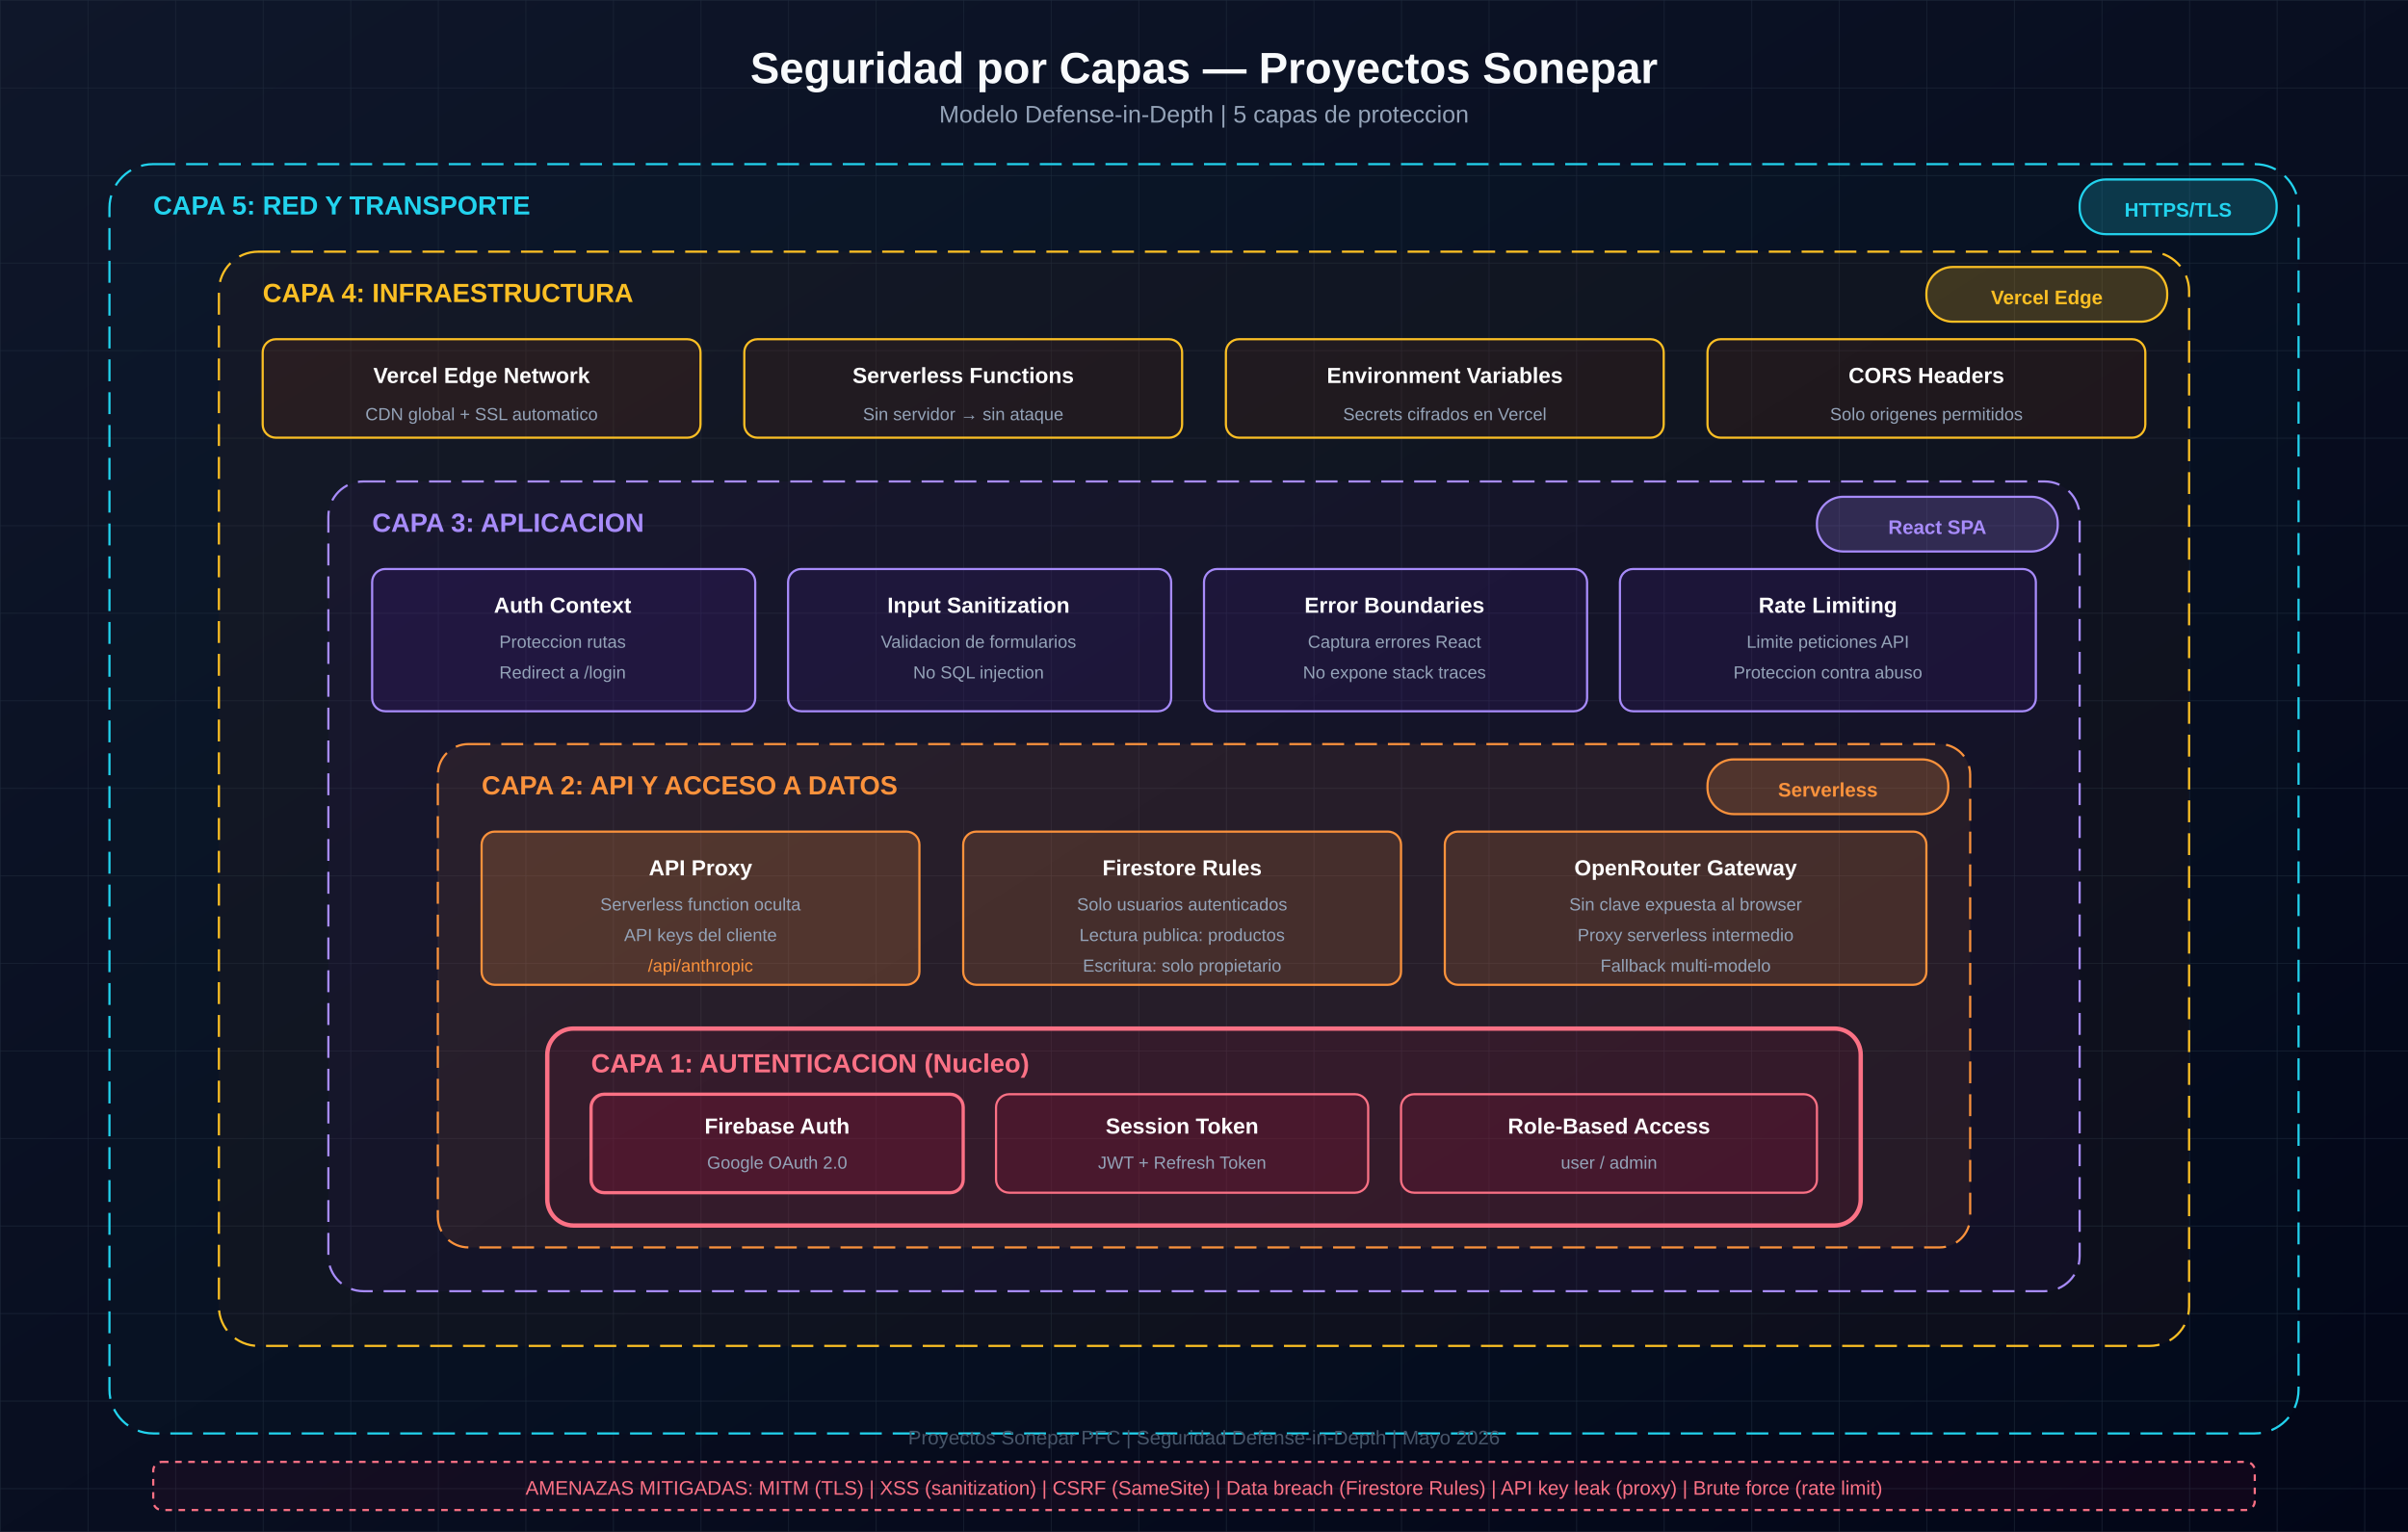
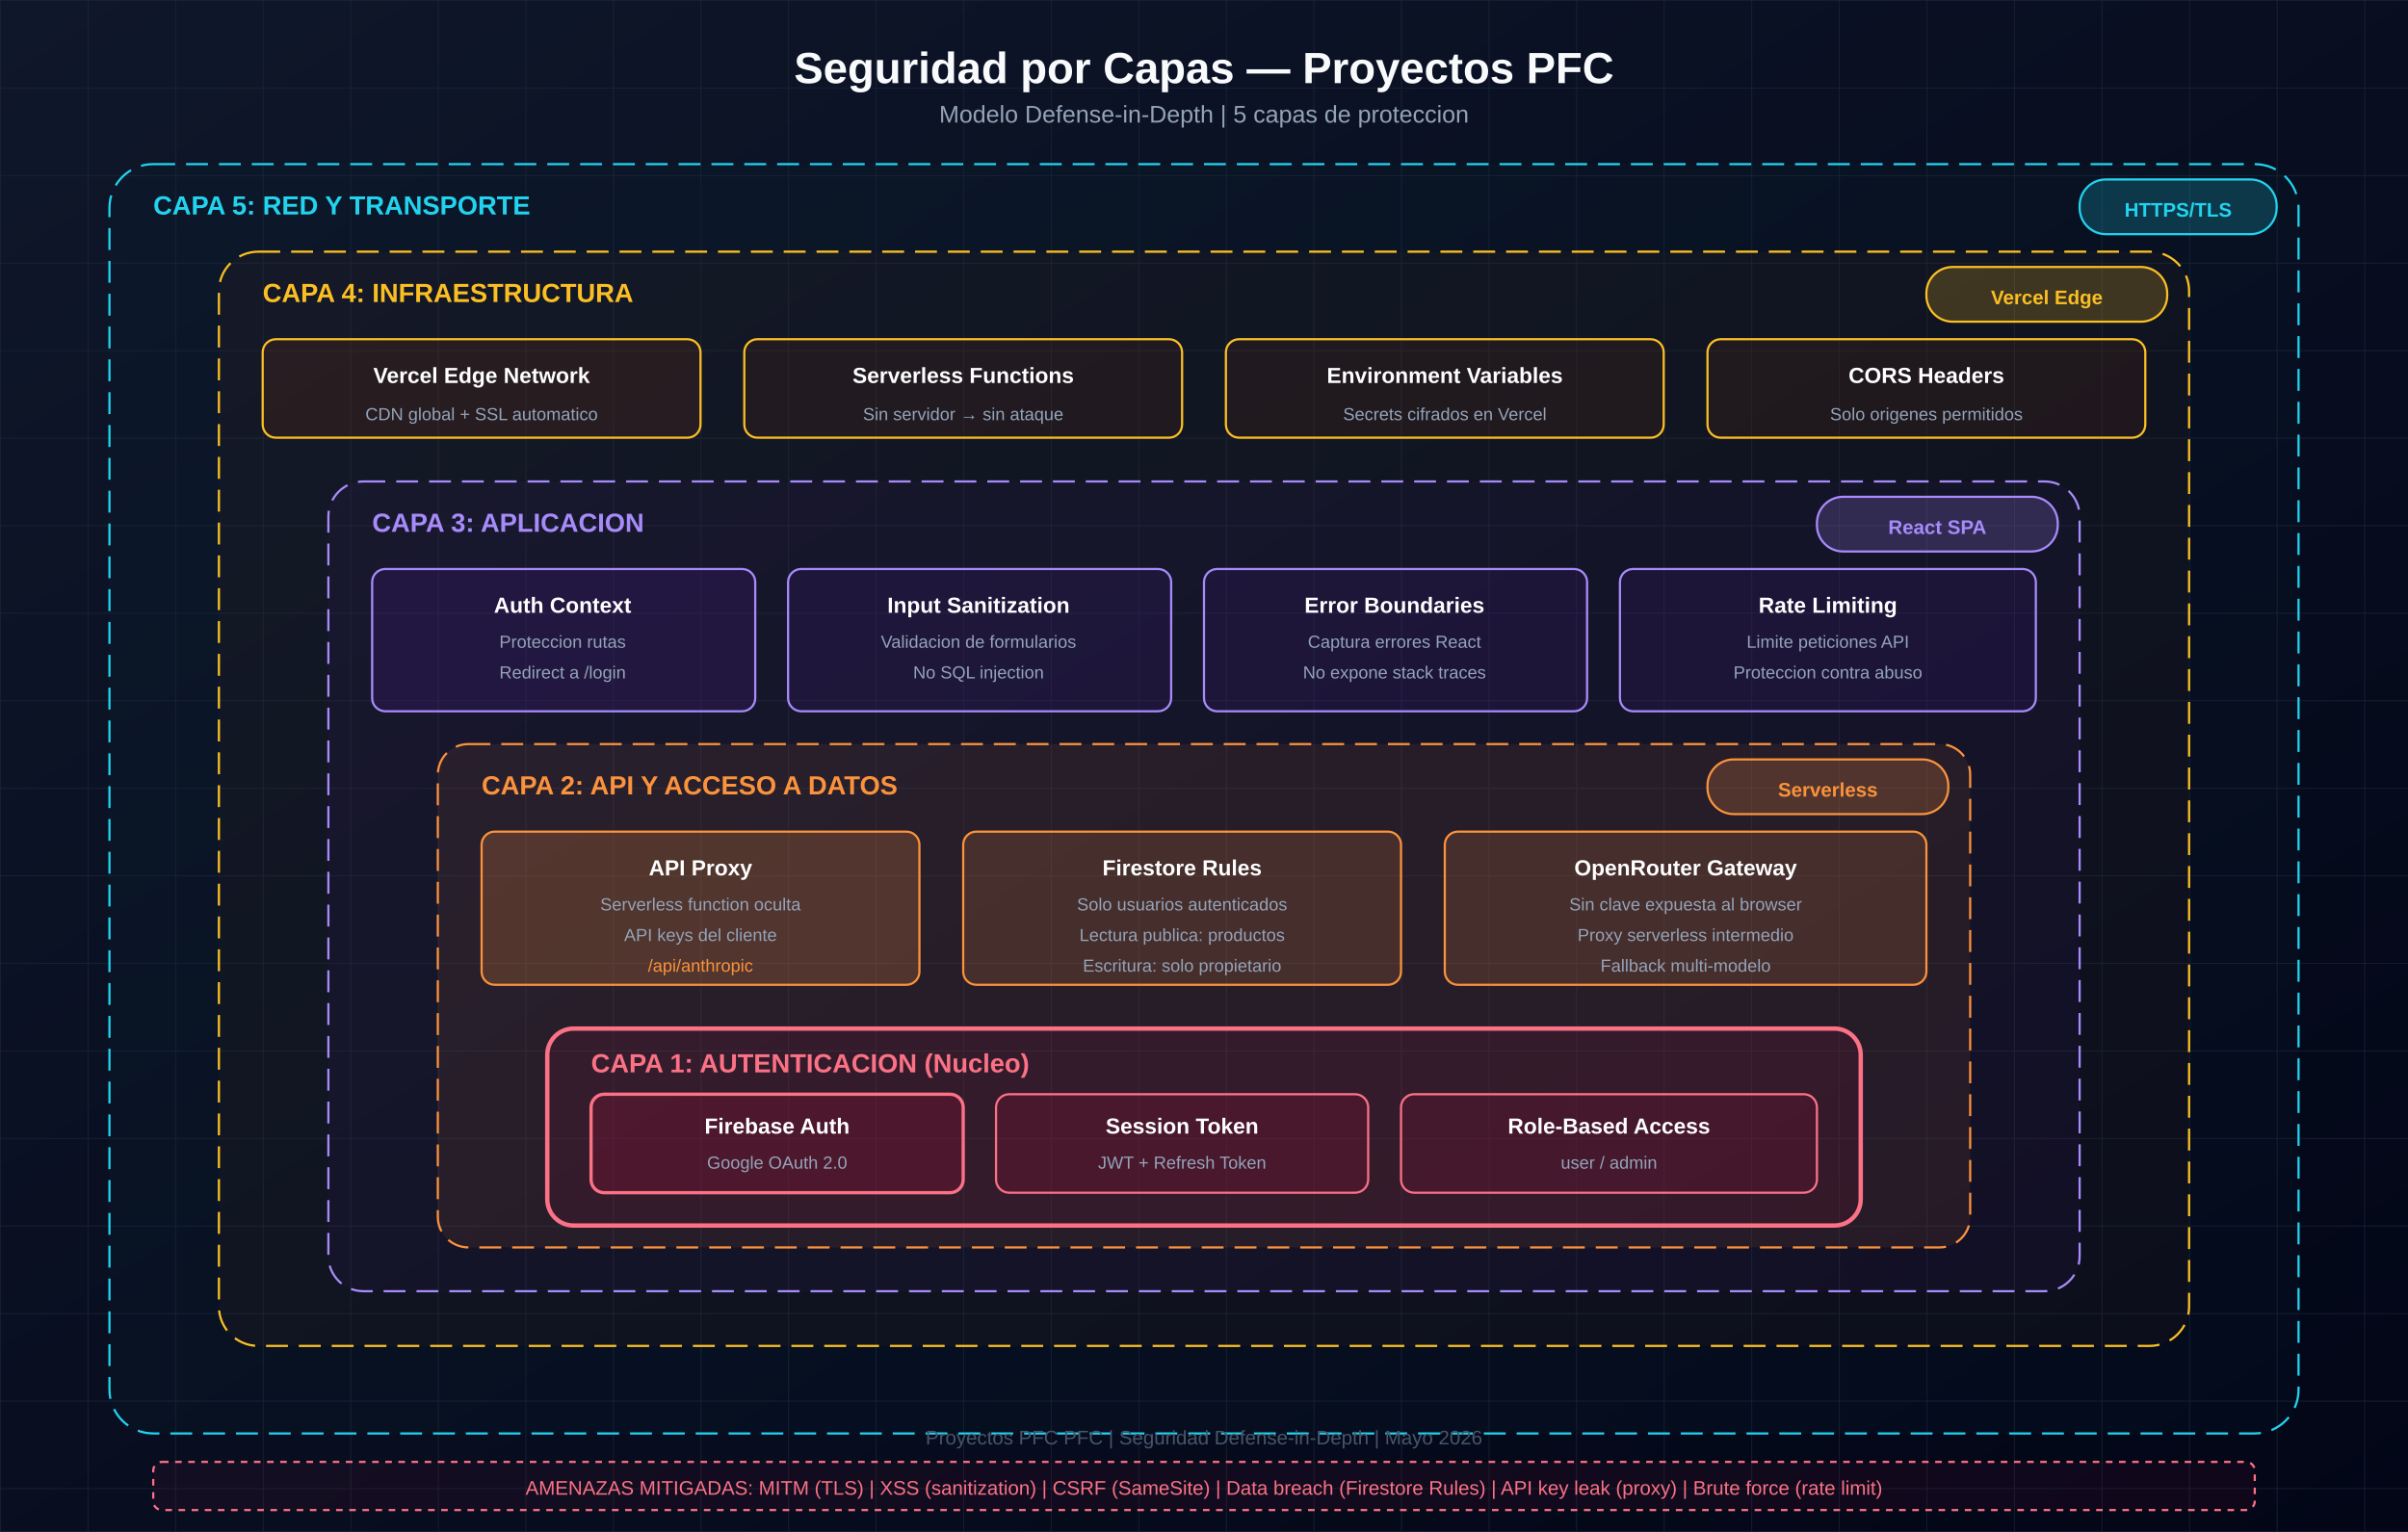
<svg xmlns="http://www.w3.org/2000/svg" viewBox="0 0 1100 700" font-family="'Segoe UI', Arial, sans-serif">
  <defs>
    <linearGradient id="bg" x1="0%" y1="0%" x2="100%" y2="100%">
      <stop offset="0%" style="stop-color:#0f172a" />
      <stop offset="100%" style="stop-color:#020617" />
    </linearGradient>
    <pattern id="grid" width="40" height="40" patternUnits="userSpaceOnUse">
      <path d="M 40 0 L 0 0 0 40" fill="none" stroke="#1e293b" stroke-width="0.5" />
    </pattern>
    <marker id="arrow" markerWidth="10" markerHeight="7" refX="9" refY="3.5" orient="auto">
      <polygon points="0 0, 10 3.5, 0 7" fill="#64748b" />
    </marker>
    <marker id="arrow-green" markerWidth="10" markerHeight="7" refX="9" refY="3.5" orient="auto">
      <polygon points="0 0, 10 3.5, 0 7" fill="#34d399" />
    </marker>
  </defs>
  <rect width="1100" height="700" fill="url(#bg)" />
  <rect width="1100" height="700" fill="url(#grid)" />
-   <text x="550" y="38" fill="#f8fafc" font-size="20" font-weight="700" text-anchor="middle">Seguridad por Capas — Proyectos Sonepar</text>
+   <text x="550" y="38" fill="#f8fafc" font-size="20" font-weight="700" text-anchor="middle">Seguridad por Capas — Proyectos PFC</text>
  <text x="550" y="56" fill="#94a3b8" font-size="11" text-anchor="middle">Modelo Defense-in-Depth | 5 capas de proteccion</text>
  <rect x="50" y="75" width="1000" height="580" rx="20" fill="rgba(8, 51, 68, 0.08)" stroke="#22d3ee" stroke-width="1" stroke-dasharray="10,5" />
  <text x="70" y="98" fill="#22d3ee" font-size="12" font-weight="600">CAPA 5: RED Y TRANSPORTE</text>
  <rect x="950" y="82" width="90" height="25" rx="12" fill="rgba(34, 211, 238, 0.2)" stroke="#22d3ee" stroke-width="1" />
  <text x="995" y="99" fill="#22d3ee" font-size="9" font-weight="600" text-anchor="middle">HTTPS/TLS</text>
  <rect x="100" y="115" width="900" height="500" rx="18" fill="rgba(120, 53, 15, 0.08)" stroke="#fbbf24" stroke-width="1" stroke-dasharray="10,5" />
  <text x="120" y="138" fill="#fbbf24" font-size="12" font-weight="600">CAPA 4: INFRAESTRUCTURA</text>
  <rect x="880" y="122" width="110" height="25" rx="12" fill="rgba(251, 191, 36, 0.2)" stroke="#fbbf24" stroke-width="1" />
  <text x="935" y="139" fill="#fbbf24" font-size="9" font-weight="600" text-anchor="middle">Vercel Edge</text>
  <rect x="120" y="155" width="200" height="45" rx="6" fill="rgba(120, 53, 15, 0.2)" stroke="#fbbf24" stroke-width="1" />
  <text x="220" y="175" fill="white" font-size="10" font-weight="600" text-anchor="middle">Vercel Edge Network</text>
  <text x="220" y="192" fill="#94a3b8" font-size="8" text-anchor="middle">CDN global + SSL automatico</text>
  <rect x="340" y="155" width="200" height="45" rx="6" fill="rgba(120, 53, 15, 0.15)" stroke="#fbbf24" stroke-width="1" />
  <text x="440" y="175" fill="white" font-size="10" font-weight="600" text-anchor="middle">Serverless Functions</text>
  <text x="440" y="192" fill="#94a3b8" font-size="8" text-anchor="middle">Sin servidor → sin ataque</text>
  <rect x="560" y="155" width="200" height="45" rx="6" fill="rgba(120, 53, 15, 0.15)" stroke="#fbbf24" stroke-width="1" />
  <text x="660" y="175" fill="white" font-size="10" font-weight="600" text-anchor="middle">Environment Variables</text>
  <text x="660" y="192" fill="#94a3b8" font-size="8" text-anchor="middle">Secrets cifrados en Vercel</text>
  <rect x="780" y="155" width="200" height="45" rx="6" fill="rgba(120, 53, 15, 0.15)" stroke="#fbbf24" stroke-width="1" />
  <text x="880" y="175" fill="white" font-size="10" font-weight="600" text-anchor="middle">CORS Headers</text>
  <text x="880" y="192" fill="#94a3b8" font-size="8" text-anchor="middle">Solo origenes permitidos</text>
  <rect x="150" y="220" width="800" height="370" rx="16" fill="rgba(76, 29, 149, 0.08)" stroke="#a78bfa" stroke-width="1" stroke-dasharray="10,5" />
  <text x="170" y="243" fill="#a78bfa" font-size="12" font-weight="600">CAPA 3: APLICACION</text>
  <rect x="830" y="227" width="110" height="25" rx="12" fill="rgba(167, 139, 250, 0.2)" stroke="#a78bfa" stroke-width="1" />
  <text x="885" y="244" fill="#a78bfa" font-size="9" font-weight="600" text-anchor="middle">React SPA</text>
  <rect x="170" y="260" width="175" height="65" rx="6" fill="rgba(76, 29, 149, 0.2)" stroke="#a78bfa" stroke-width="1" />
  <text x="257" y="280" fill="white" font-size="10" font-weight="600" text-anchor="middle">Auth Context</text>
  <text x="257" y="296" fill="#94a3b8" font-size="8" text-anchor="middle">Proteccion rutas</text>
  <text x="257" y="310" fill="#94a3b8" font-size="8" text-anchor="middle">Redirect a /login</text>
  <rect x="360" y="260" width="175" height="65" rx="6" fill="rgba(76, 29, 149, 0.15)" stroke="#a78bfa" stroke-width="1" />
  <text x="447" y="280" fill="white" font-size="10" font-weight="600" text-anchor="middle">Input Sanitization</text>
  <text x="447" y="296" fill="#94a3b8" font-size="8" text-anchor="middle">Validacion de formularios</text>
  <text x="447" y="310" fill="#94a3b8" font-size="8" text-anchor="middle">No SQL injection</text>
  <rect x="550" y="260" width="175" height="65" rx="6" fill="rgba(76, 29, 149, 0.15)" stroke="#a78bfa" stroke-width="1" />
  <text x="637" y="280" fill="white" font-size="10" font-weight="600" text-anchor="middle">Error Boundaries</text>
  <text x="637" y="296" fill="#94a3b8" font-size="8" text-anchor="middle">Captura errores React</text>
  <text x="637" y="310" fill="#94a3b8" font-size="8" text-anchor="middle">No expone stack traces</text>
  <rect x="740" y="260" width="190" height="65" rx="6" fill="rgba(76, 29, 149, 0.15)" stroke="#a78bfa" stroke-width="1" />
  <text x="835" y="280" fill="white" font-size="10" font-weight="600" text-anchor="middle">Rate Limiting</text>
  <text x="835" y="296" fill="#94a3b8" font-size="8" text-anchor="middle">Limite peticiones API</text>
  <text x="835" y="310" fill="#94a3b8" font-size="8" text-anchor="middle">Proteccion contra abuso</text>
  <rect x="200" y="340" width="700" height="230" rx="14" fill="rgba(251, 146, 60, 0.08)" stroke="#fb923c" stroke-width="1" stroke-dasharray="10,5" />
  <text x="220" y="363" fill="#fb923c" font-size="12" font-weight="600">CAPA 2: API Y ACCESO A DATOS</text>
  <rect x="780" y="347" width="110" height="25" rx="12" fill="rgba(251, 146, 60, 0.2)" stroke="#fb923c" stroke-width="1" />
  <text x="835" y="364" fill="#fb923c" font-size="9" font-weight="600" text-anchor="middle">Serverless</text>
  <rect x="220" y="380" width="200" height="70" rx="6" fill="rgba(251, 146, 60, 0.2)" stroke="#fb923c" stroke-width="1" />
  <text x="320" y="400" fill="white" font-size="10" font-weight="600" text-anchor="middle">API Proxy</text>
  <text x="320" y="416" fill="#94a3b8" font-size="8" text-anchor="middle">Serverless function oculta</text>
  <text x="320" y="430" fill="#94a3b8" font-size="8" text-anchor="middle">API keys del cliente</text>
  <text x="320" y="444" fill="#fb923c" font-size="8" text-anchor="middle">/api/anthropic</text>
  <rect x="440" y="380" width="200" height="70" rx="6" fill="rgba(251, 146, 60, 0.15)" stroke="#fb923c" stroke-width="1" />
  <text x="540" y="400" fill="white" font-size="10" font-weight="600" text-anchor="middle">Firestore Rules</text>
  <text x="540" y="416" fill="#94a3b8" font-size="8" text-anchor="middle">Solo usuarios autenticados</text>
  <text x="540" y="430" fill="#94a3b8" font-size="8" text-anchor="middle">Lectura publica: productos</text>
  <text x="540" y="444" fill="#94a3b8" font-size="8" text-anchor="middle">Escritura: solo propietario</text>
  <rect x="660" y="380" width="220" height="70" rx="6" fill="rgba(251, 146, 60, 0.15)" stroke="#fb923c" stroke-width="1" />
  <text x="770" y="400" fill="white" font-size="10" font-weight="600" text-anchor="middle">OpenRouter Gateway</text>
  <text x="770" y="416" fill="#94a3b8" font-size="8" text-anchor="middle">Sin clave expuesta al browser</text>
  <text x="770" y="430" fill="#94a3b8" font-size="8" text-anchor="middle">Proxy serverless intermedio</text>
  <text x="770" y="444" fill="#94a3b8" font-size="8" text-anchor="middle">Fallback multi-modelo</text>
  <rect x="250" y="470" width="600" height="90" rx="12" fill="rgba(136, 19, 55, 0.15)" stroke="#fb7185" stroke-width="2" />
  <text x="270" y="490" fill="#fb7185" font-size="12" font-weight="600">CAPA 1: AUTENTICACION (Nucleo)</text>
  <rect x="270" y="500" width="170" height="45" rx="6" fill="rgba(136, 19, 55, 0.3)" stroke="#fb7185" stroke-width="1.5" />
  <text x="355" y="518" fill="white" font-size="10" font-weight="600" text-anchor="middle">Firebase Auth</text>
  <text x="355" y="534" fill="#94a3b8" font-size="8" text-anchor="middle">Google OAuth 2.0</text>
  <rect x="455" y="500" width="170" height="45" rx="6" fill="rgba(136, 19, 55, 0.25)" stroke="#fb7185" stroke-width="1" />
  <text x="540" y="518" fill="white" font-size="10" font-weight="600" text-anchor="middle">Session Token</text>
  <text x="540" y="534" fill="#94a3b8" font-size="8" text-anchor="middle">JWT + Refresh Token</text>
  <rect x="640" y="500" width="190" height="45" rx="6" fill="rgba(136, 19, 55, 0.2)" stroke="#fb7185" stroke-width="1" />
  <text x="735" y="518" fill="white" font-size="10" font-weight="600" text-anchor="middle">Role-Based Access</text>
  <text x="735" y="534" fill="#94a3b8" font-size="8" text-anchor="middle">user / admin</text>
  <rect x="70" y="668" width="960" height="22" rx="4" fill="rgba(136, 19, 55, 0.1)" stroke="#fb7185" stroke-width="1" stroke-dasharray="3,3" />
  <text x="550" y="683" fill="#fb7185" font-size="9" text-anchor="middle">AMENAZAS MITIGADAS: MITM (TLS) | XSS (sanitization) | CSRF (SameSite) | Data breach (Firestore Rules) | API key leak (proxy) | Brute force (rate limit)</text>
-   <text x="550" y="660" fill="#475569" font-size="9" text-anchor="middle">Proyectos Sonepar PFC | Seguridad Defense-in-Depth | Mayo 2026</text>
+   <text x="550" y="660" fill="#475569" font-size="9" text-anchor="middle">Proyectos PFC PFC | Seguridad Defense-in-Depth | Mayo 2026</text>
</svg>
